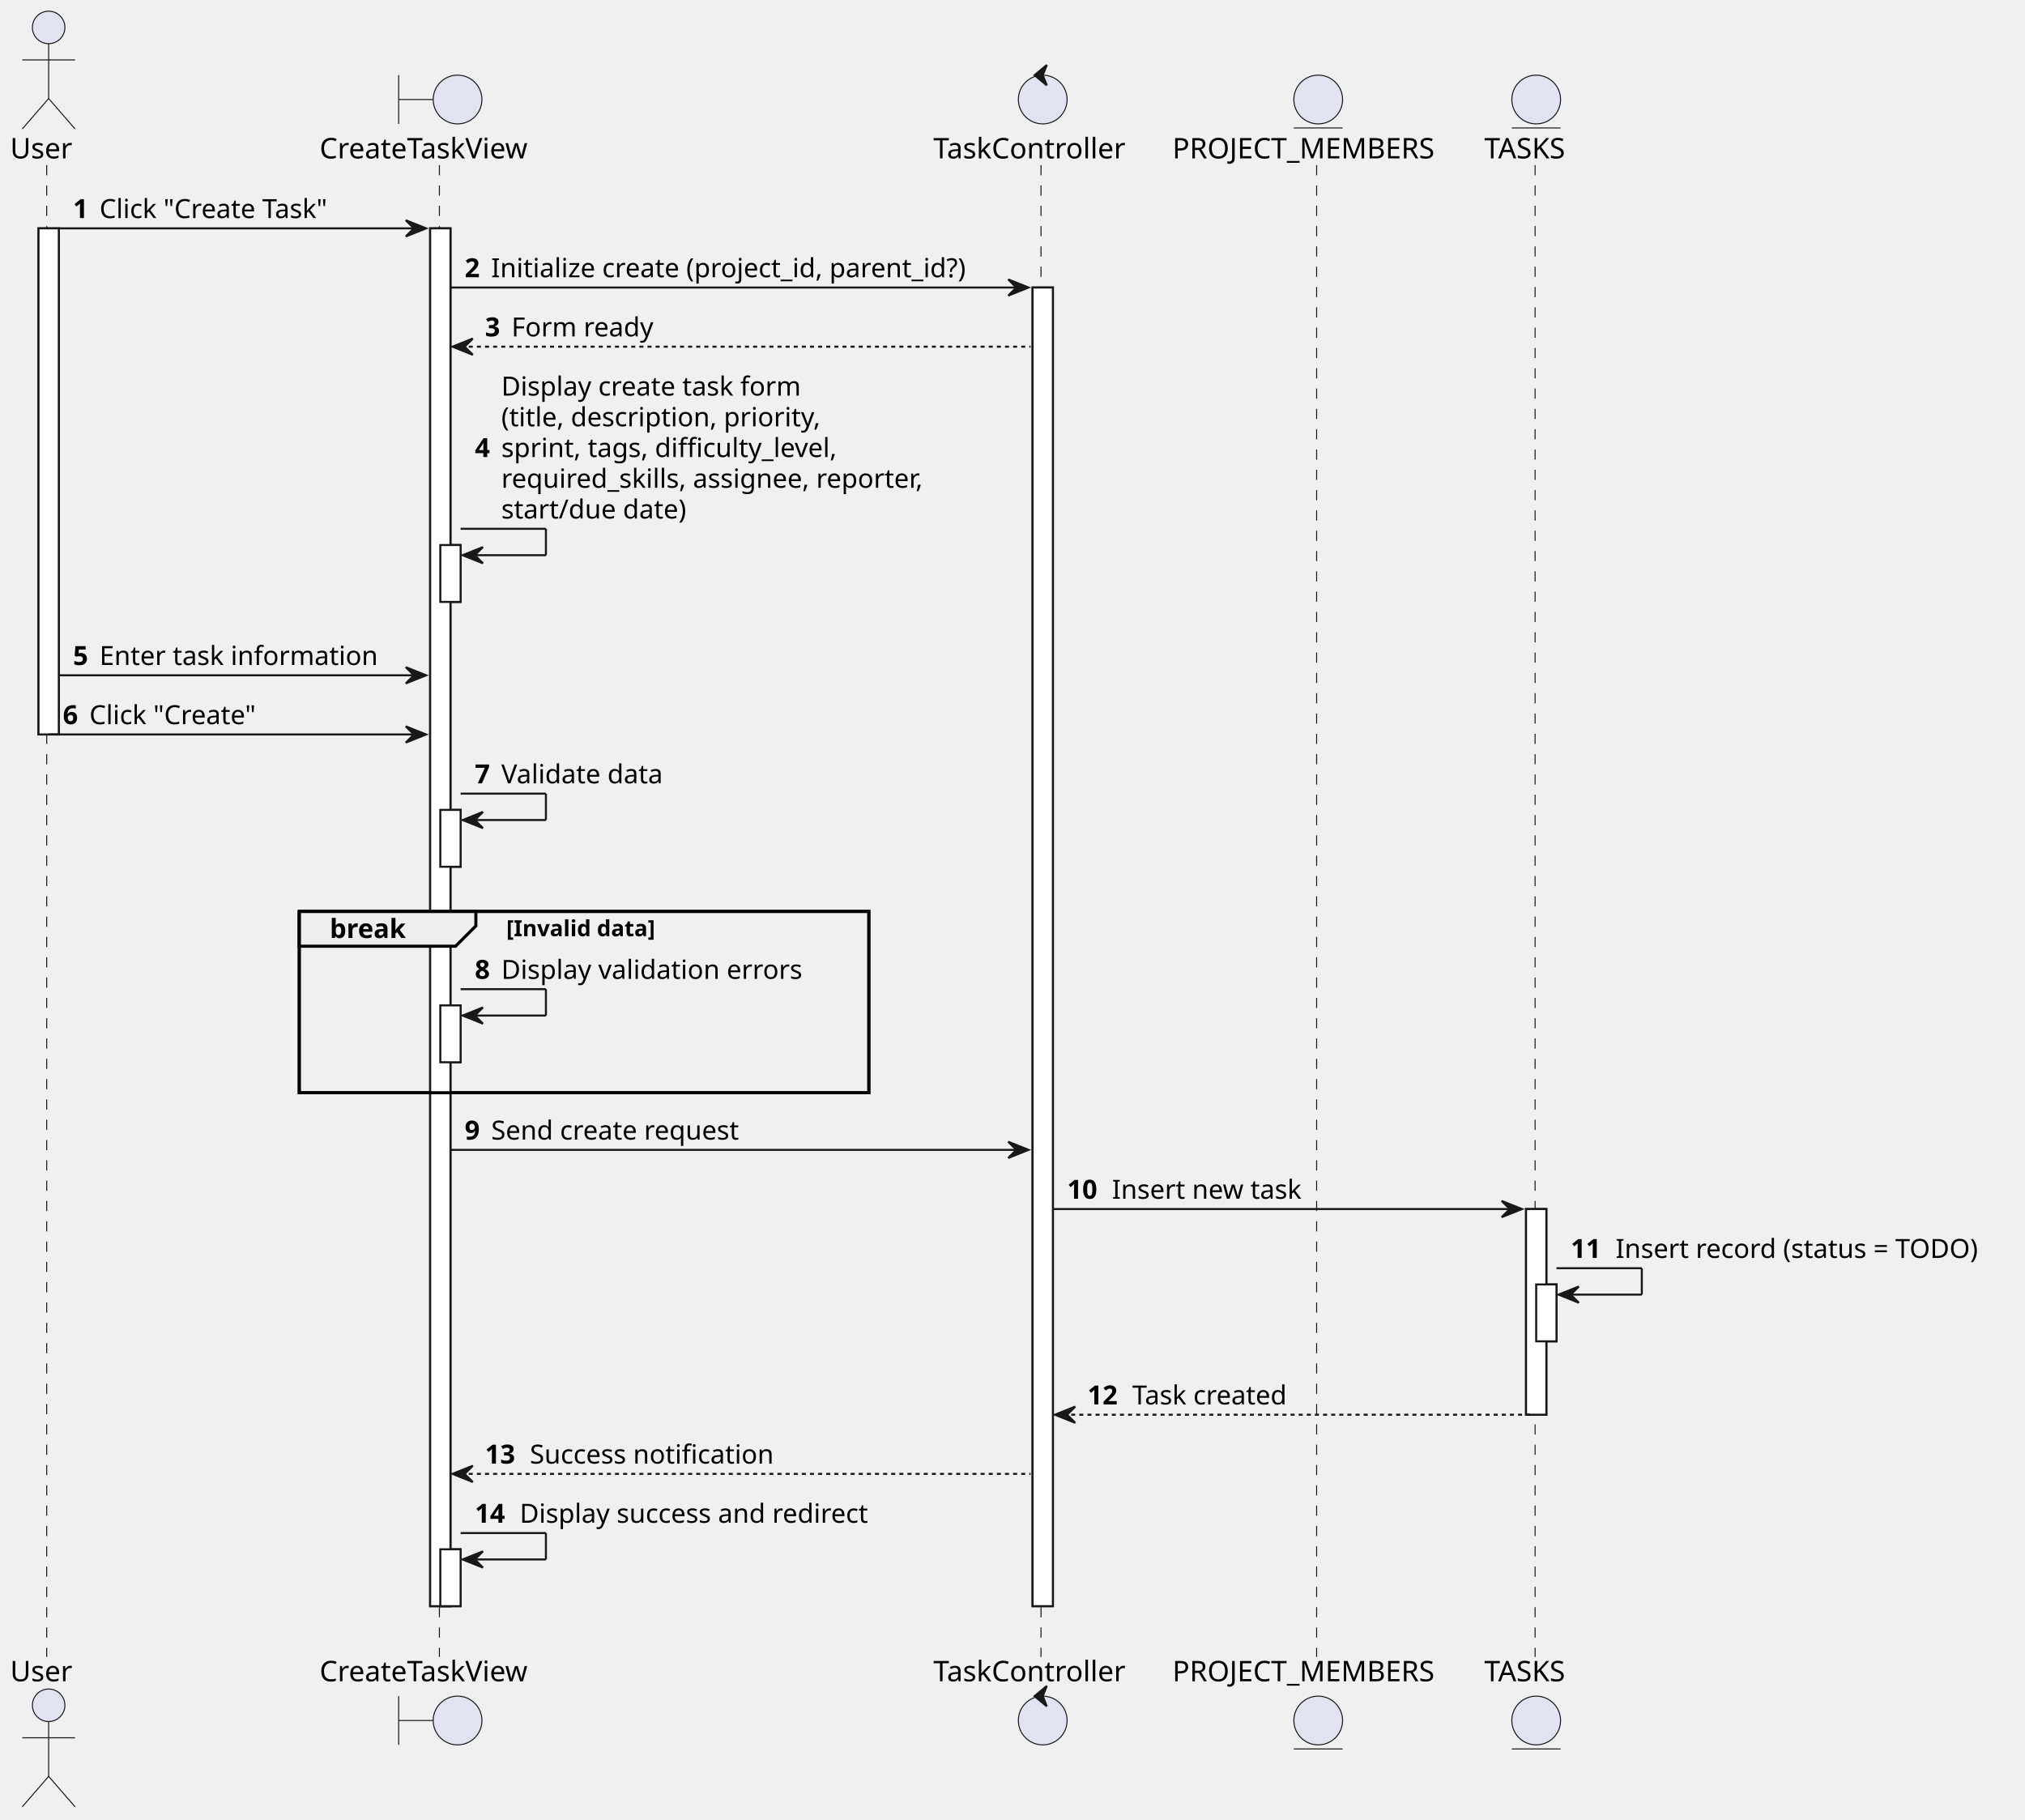
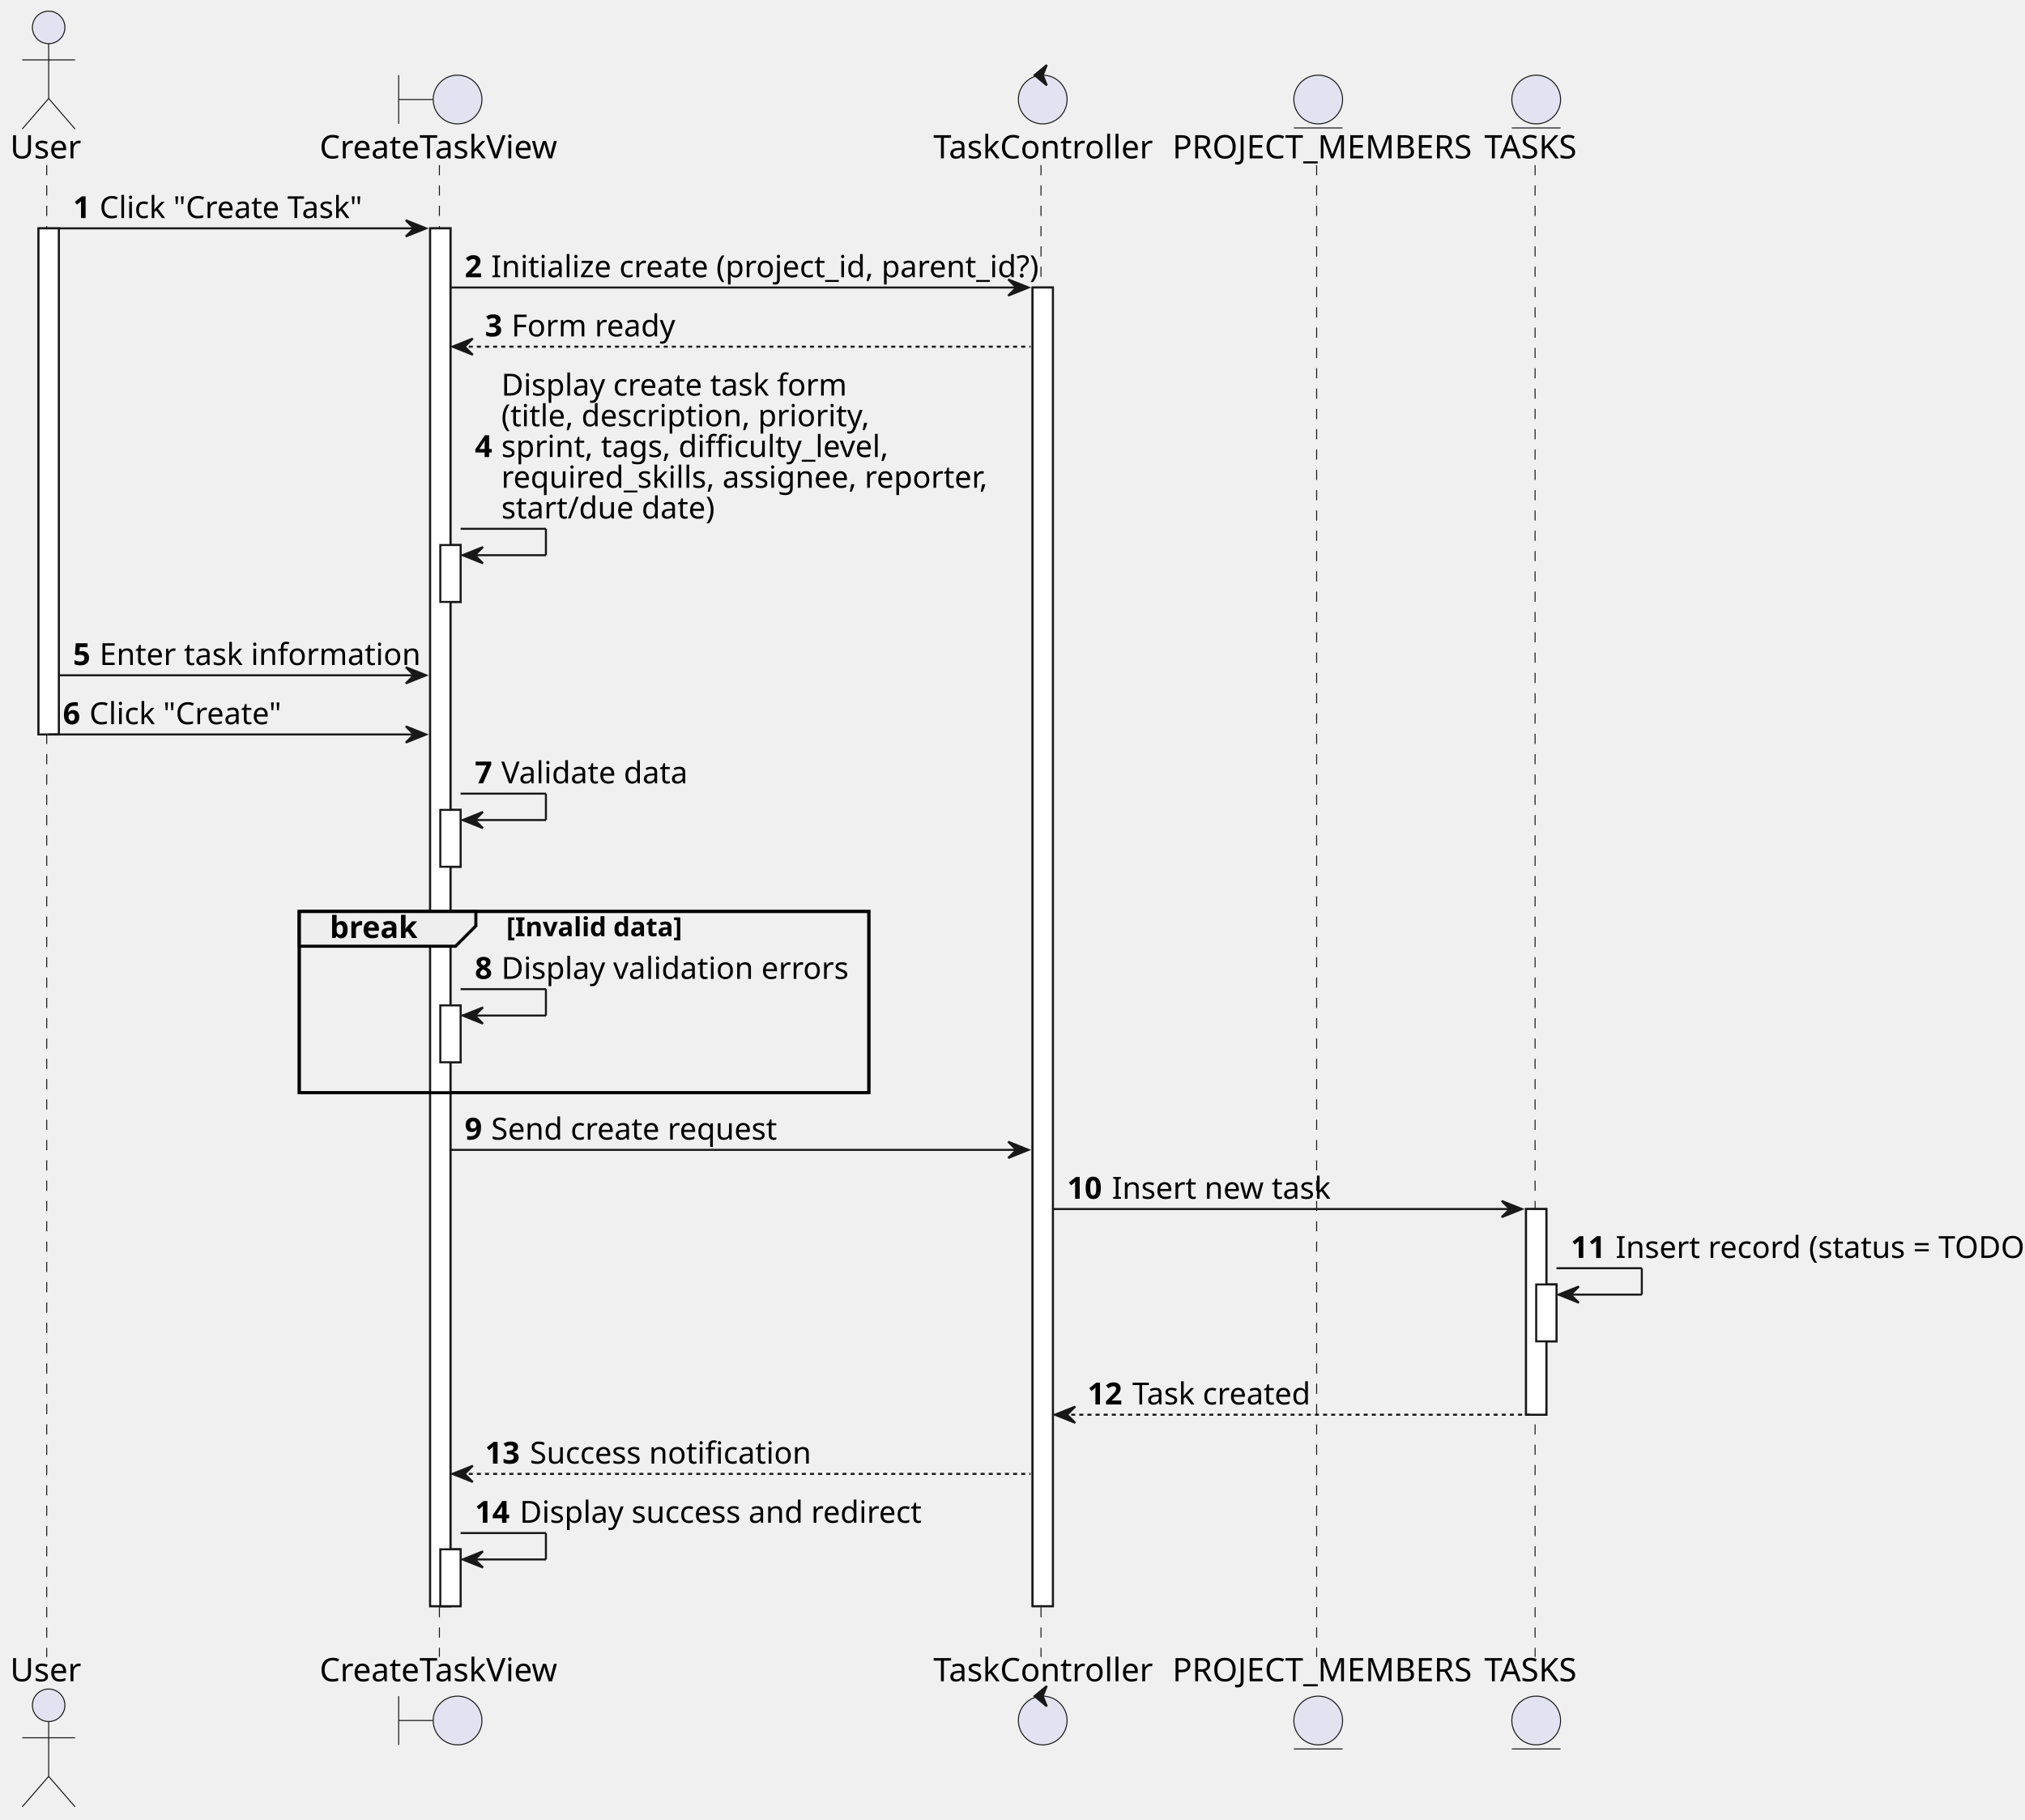
<svg xmlns="http://www.w3.org/2000/svg" contentStyleType="text/css" data-diagram-type="SEQUENCE" height="896px" preserveAspectRatio="none" style="width:997px;height:896px;background:#FFFFFF;" version="1.1" viewBox="0 0 997 896" width="997px" zoomAndPan="magnify">
  <defs />
  <g>
    <g>
      <rect fill="#FFFFFF" height="249.195" style="stroke:#181818;stroke-width:1;" width="10" x="18.955" y="112.43" />
    </g>
    <g>
      <rect fill="#FFFFFF" height="678.391" style="stroke:#181818;stroke-width:1;" width="10" x="211.781" y="112.43" />
    </g>
    <g>
      <rect fill="#FFFFFF" height="28" style="stroke:#181818;stroke-width:1;" width="10" x="216.781" y="268.359" />
    </g>
    <g>
      <rect fill="#FFFFFF" height="28" style="stroke:#181818;stroke-width:1;" width="10" x="216.781" y="398.758" />
    </g>
    <g>
      <rect fill="#FFFFFF" height="28" style="stroke:#181818;stroke-width:1;" width="10" x="216.781" y="495.023" />
    </g>
    <g>
      <rect fill="#FFFFFF" height="28" style="stroke:#181818;stroke-width:1;" width="10" x="216.781" y="762.82" />
    </g>
    <g>
      <rect fill="#FFFFFF" height="649.258" style="stroke:#181818;stroke-width:1;" width="10" x="508.386" y="141.562" />
    </g>
    <g>
      <rect fill="#FFFFFF" height="101.266" style="stroke:#181818;stroke-width:1;" width="10" x="751.34" y="595.289" />
    </g>
    <g>
      <rect fill="#FFFFFF" height="28" style="stroke:#181818;stroke-width:1;" width="10" x="756.34" y="632.422" />
    </g>
    <rect fill="none" height="89.266" style="stroke:#000000;stroke-width:1.5;" width="280.435" x="147.336" y="448.758" />
    <g class="participant-lifeline" data-entity-uid="part1" data-qualified-name="U" id="part1-lifeline">
      <g>
        <rect fill="#000000" fill-opacity="0" height="734.523" width="8" x="19.955" y="81.297" />
        <line style="stroke:#181818;stroke-width:0.5;stroke-dasharray:5,5;" x1="23" x2="23" y1="81.297" y2="815.82" />
      </g>
    </g>
    <g class="participant-lifeline" data-entity-uid="part2" data-qualified-name="CTV" id="part2-lifeline">
      <g>
        <rect fill="#000000" fill-opacity="0" height="734.523" width="8" x="212.781" y="81.297" />
        <line style="stroke:#181818;stroke-width:0.5;stroke-dasharray:5,5;" x1="216.336" x2="216.336" y1="81.297" y2="815.82" />
      </g>
    </g>
    <g class="participant-lifeline" data-entity-uid="part3" data-qualified-name="TC" id="part3-lifeline">
      <g>
        <rect fill="#000000" fill-opacity="0" height="734.523" width="8" x="509.386" y="81.297" />
        <line style="stroke:#181818;stroke-width:0.5;stroke-dasharray:5,5;" x1="512.534" x2="512.534" y1="81.297" y2="815.82" />
      </g>
    </g>
    <g class="participant-lifeline" data-entity-uid="part4" data-qualified-name="PM" id="part4-lifeline">
      <g>
        <rect fill="#000000" fill-opacity="0" height="734.523" width="8" x="645.019" y="81.297" />
        <line style="stroke:#181818;stroke-width:0.5;stroke-dasharray:5,5;" x1="648.239" x2="648.239" y1="81.297" y2="815.82" />
      </g>
    </g>
    <g class="participant-lifeline" data-entity-uid="part5" data-qualified-name="T" id="part5-lifeline">
      <g>
        <rect fill="#000000" fill-opacity="0" height="734.523" width="8" x="752.34" y="81.297" />
        <line style="stroke:#181818;stroke-width:0.5;stroke-dasharray:5,5;" x1="755.798" x2="755.798" y1="81.297" y2="815.82" />
      </g>
    </g>
    <g class="participant participant-head" data-entity-uid="part1" data-qualified-name="U" id="part1-head">
-       <text fill="#000000" font-family="sans-serif" font-size="14" lengthAdjust="spacing" textLength="31.91" x="5" y="77.995">User</text>
+       <text fill="#000000" font-family="sans-serif" font-size="16" lengthAdjust="spacing" textLength="31.91" x="5" y="77.995">User</text>
      <ellipse cx="23.955" cy="13.5" fill="#E2E2F0" rx="8" ry="8" style="stroke:#181818;stroke-width:0.5;" />
      <path d="M23.955,21.5 L23.955,48.5 M10.955,29.5 L36.955,29.5 M23.955,48.5 L10.955,63.5 M23.955,48.5 L36.955,63.5" fill="none" style="stroke:#181818;stroke-width:0.5;" />
    </g>
    <g class="participant participant-tail" data-entity-uid="part1" data-qualified-name="U" id="part1-tail">
-       <text fill="#000000" font-family="sans-serif" font-size="14" lengthAdjust="spacing" textLength="31.91" x="5" y="827.815">User</text>
+       <text fill="#000000" font-family="sans-serif" font-size="16" lengthAdjust="spacing" textLength="31.91" x="5" y="827.815">User</text>
      <ellipse cx="23.955" cy="839.617" fill="#E2E2F0" rx="8" ry="8" style="stroke:#181818;stroke-width:0.5;" />
      <path d="M23.955,847.617 L23.955,874.617 M10.955,855.617 L36.955,855.617 M23.955,874.617 L10.955,889.617 M23.955,874.617 L36.955,889.617" fill="none" style="stroke:#181818;stroke-width:0.5;" />
    </g>
    <g class="participant participant-head" data-entity-uid="part2" data-qualified-name="CTV" id="part2-head">
-       <text fill="#000000" font-family="sans-serif" font-size="14" lengthAdjust="spacing" textLength="112.889" x="157.336" y="77.995">CreateTaskView</text>
+       <text fill="#000000" font-family="sans-serif" font-size="16" lengthAdjust="spacing" textLength="112.889" x="157.336" y="77.995">CreateTaskView</text>
      <path d="M196.281,37 L196.281,61 M196.281,49 L213.281,49" fill="none" style="stroke:#181818;stroke-width:0.5;" />
      <ellipse cx="225.281" cy="49" fill="#E2E2F0" rx="12" ry="12" style="stroke:#181818;stroke-width:0.5;" />
    </g>
    <g class="participant participant-tail" data-entity-uid="part2" data-qualified-name="CTV" id="part2-tail">
-       <text fill="#000000" font-family="sans-serif" font-size="14" lengthAdjust="spacing" textLength="112.889" x="157.336" y="827.815">CreateTaskView</text>
+       <text fill="#000000" font-family="sans-serif" font-size="16" lengthAdjust="spacing" textLength="112.889" x="157.336" y="827.815">CreateTaskView</text>
      <path d="M196.281,835.117 L196.281,859.117 M196.281,847.117 L213.281,847.117" fill="none" style="stroke:#181818;stroke-width:0.5;" />
      <ellipse cx="225.281" cy="847.117" fill="#E2E2F0" rx="12" ry="12" style="stroke:#181818;stroke-width:0.5;" />
    </g>
    <g class="participant participant-head" data-entity-uid="part3" data-qualified-name="TC" id="part3-head">
-       <text fill="#000000" font-family="sans-serif" font-size="14" lengthAdjust="spacing" textLength="101.705" x="459.534" y="77.995">TaskController</text>
+       <text fill="#000000" font-family="sans-serif" font-size="16" lengthAdjust="spacing" textLength="101.705" x="459.534" y="77.995">TaskController</text>
      <ellipse cx="513.386" cy="49" fill="#E2E2F0" rx="12" ry="12" style="stroke:#181818;stroke-width:0.5;" />
      <polygon fill="#181818" points="509.386,37,515.386,32,513.386,37,515.386,42,509.386,37" style="stroke:#181818;stroke-width:1;" />
    </g>
    <g class="participant participant-tail" data-entity-uid="part3" data-qualified-name="TC" id="part3-tail">
-       <text fill="#000000" font-family="sans-serif" font-size="14" lengthAdjust="spacing" textLength="101.705" x="459.534" y="827.815">TaskController</text>
+       <text fill="#000000" font-family="sans-serif" font-size="16" lengthAdjust="spacing" textLength="101.705" x="459.534" y="827.815">TaskController</text>
      <ellipse cx="513.386" cy="847.117" fill="#E2E2F0" rx="12" ry="12" style="stroke:#181818;stroke-width:0.5;" />
      <polygon fill="#181818" points="509.386,835.117,515.386,830.117,513.386,835.117,515.386,840.117,509.386,835.117" style="stroke:#181818;stroke-width:1;" />
    </g>
    <g class="participant participant-head" data-entity-uid="part4" data-qualified-name="PM" id="part4-head">
-       <text fill="#000000" font-family="sans-serif" font-size="14" lengthAdjust="spacing" textLength="137.56" x="577.239" y="77.995">PROJECT_MEMBERS</text>
+       <text fill="#000000" font-family="sans-serif" font-size="16" lengthAdjust="spacing" textLength="137.56" x="577.239" y="77.995">PROJECT_MEMBERS</text>
      <ellipse cx="649.019" cy="49" fill="#E2E2F0" rx="12" ry="12" style="stroke:#181818;stroke-width:0.5;" />
      <line style="stroke:#181818;stroke-width:0.5;" x1="637.019" x2="661.019" y1="63" y2="63" />
    </g>
    <g class="participant participant-tail" data-entity-uid="part4" data-qualified-name="PM" id="part4-tail">
-       <text fill="#000000" font-family="sans-serif" font-size="14" lengthAdjust="spacing" textLength="137.56" x="577.239" y="827.815">PROJECT_MEMBERS</text>
+       <text fill="#000000" font-family="sans-serif" font-size="16" lengthAdjust="spacing" textLength="137.56" x="577.239" y="827.815">PROJECT_MEMBERS</text>
      <ellipse cx="649.019" cy="847.117" fill="#E2E2F0" rx="12" ry="12" style="stroke:#181818;stroke-width:0.5;" />
      <line style="stroke:#181818;stroke-width:0.5;" x1="637.019" x2="661.019" y1="861.117" y2="861.117" />
    </g>
    <g class="participant participant-head" data-entity-uid="part5" data-qualified-name="T" id="part5-head">
-       <text fill="#000000" font-family="sans-serif" font-size="14" lengthAdjust="spacing" textLength="45.083" x="730.798" y="77.995">TASKS</text>
+       <text fill="#000000" font-family="sans-serif" font-size="16" lengthAdjust="spacing" textLength="45.083" x="730.798" y="77.995">TASKS</text>
      <ellipse cx="756.34" cy="49" fill="#E2E2F0" rx="12" ry="12" style="stroke:#181818;stroke-width:0.5;" />
      <line style="stroke:#181818;stroke-width:0.5;" x1="744.34" x2="768.34" y1="63" y2="63" />
    </g>
    <g class="participant participant-tail" data-entity-uid="part5" data-qualified-name="T" id="part5-tail">
-       <text fill="#000000" font-family="sans-serif" font-size="14" lengthAdjust="spacing" textLength="45.083" x="730.798" y="827.815">TASKS</text>
+       <text fill="#000000" font-family="sans-serif" font-size="16" lengthAdjust="spacing" textLength="45.083" x="730.798" y="827.815">TASKS</text>
      <ellipse cx="756.34" cy="847.117" fill="#E2E2F0" rx="12" ry="12" style="stroke:#181818;stroke-width:0.5;" />
      <line style="stroke:#181818;stroke-width:0.5;" x1="744.34" x2="768.34" y1="861.117" y2="861.117" />
    </g>
    <g>
      <rect fill="#FFFFFF" height="249.195" style="stroke:#181818;stroke-width:1;" width="10" x="18.955" y="112.43" />
    </g>
    <g>
      <rect fill="#FFFFFF" height="678.391" style="stroke:#181818;stroke-width:1;" width="10" x="211.781" y="112.43" />
    </g>
    <g>
      <rect fill="#FFFFFF" height="28" style="stroke:#181818;stroke-width:1;" width="10" x="216.781" y="268.359" />
    </g>
    <g>
      <rect fill="#FFFFFF" height="28" style="stroke:#181818;stroke-width:1;" width="10" x="216.781" y="398.758" />
    </g>
    <g>
      <rect fill="#FFFFFF" height="28" style="stroke:#181818;stroke-width:1;" width="10" x="216.781" y="495.023" />
    </g>
    <g>
      <rect fill="#FFFFFF" height="28" style="stroke:#181818;stroke-width:1;" width="10" x="216.781" y="762.82" />
    </g>
    <g>
      <rect fill="#FFFFFF" height="649.258" style="stroke:#181818;stroke-width:1;" width="10" x="508.386" y="141.562" />
    </g>
    <g>
      <rect fill="#FFFFFF" height="101.266" style="stroke:#181818;stroke-width:1;" width="10" x="751.34" y="595.289" />
    </g>
    <g>
      <rect fill="#FFFFFF" height="28" style="stroke:#181818;stroke-width:1;" width="10" x="756.34" y="632.422" />
    </g>
    <g class="message" data-entity-1="part1" data-entity-2="part2" id="msg1">
      <polygon fill="#181818" points="199.781,108.43,209.781,112.43,199.781,116.43,203.781,112.43" style="stroke:#181818;stroke-width:1;" />
      <line style="stroke:#181818;stroke-width:1;" x1="28.955" x2="205.781" y1="112.43" y2="112.43" />
-       <text fill="#000000" font-family="sans-serif" font-size="13" font-weight="bold" lengthAdjust="spacing" textLength="9.045" x="35.955" y="107.364">1</text>
-       <text fill="#000000" font-family="sans-serif" font-size="13" lengthAdjust="spacing" textLength="124.89" x="49.001" y="107.364">Click "Create Task"</text>
+       <text fill="#000000" font-family="sans-serif" font-size="15" font-weight="bold" lengthAdjust="spacing" textLength="9.045" x="35.955" y="107.364">1</text>
+       <text fill="#000000" font-family="sans-serif" font-size="15" lengthAdjust="spacing" textLength="124.89" x="49.001" y="107.364">Click "Create Task"</text>
    </g>
    <g class="message" data-entity-1="part2" data-entity-2="part3" id="msg2">
      <polygon fill="#181818" points="496.386,137.562,506.386,141.562,496.386,145.562,500.386,141.562" style="stroke:#181818;stroke-width:1;" />
      <line style="stroke:#181818;stroke-width:1;" x1="221.781" x2="502.386" y1="141.562" y2="141.562" />
-       <text fill="#000000" font-family="sans-serif" font-size="13" font-weight="bold" lengthAdjust="spacing" textLength="9.045" x="228.781" y="136.497">2</text>
-       <text fill="#000000" font-family="sans-serif" font-size="13" lengthAdjust="spacing" textLength="254.56" x="241.826" y="136.497">Initialize create (project_id, parent_id?)</text>
+       <text fill="#000000" font-family="sans-serif" font-size="15" font-weight="bold" lengthAdjust="spacing" textLength="9.045" x="228.781" y="136.497">2</text>
+       <text fill="#000000" font-family="sans-serif" font-size="15" lengthAdjust="spacing" textLength="254.56" x="241.826" y="136.497">Initialize create (project_id, parent_id?)</text>
    </g>
    <g class="message" data-entity-1="part3" data-entity-2="part2" id="msg3">
      <polygon fill="#181818" points="232.781,166.695,222.781,170.695,232.781,174.695,228.781,170.695" style="stroke:#181818;stroke-width:1;" />
      <line style="stroke:#181818;stroke-width:1;stroke-dasharray:2,2;" x1="226.781" x2="507.386" y1="170.695" y2="170.695" />
-       <text fill="#000000" font-family="sans-serif" font-size="13" font-weight="bold" lengthAdjust="spacing" textLength="9.045" x="238.781" y="165.629">3</text>
-       <text fill="#000000" font-family="sans-serif" font-size="13" lengthAdjust="spacing" textLength="74.826" x="251.826" y="165.629">Form ready</text>
+       <text fill="#000000" font-family="sans-serif" font-size="15" font-weight="bold" lengthAdjust="spacing" textLength="9.045" x="238.781" y="165.629">3</text>
+       <text fill="#000000" font-family="sans-serif" font-size="15" lengthAdjust="spacing" textLength="74.826" x="251.826" y="165.629">Form ready</text>
    </g>
    <g class="message" data-entity-1="part2" data-entity-2="part2" id="msg4">
      <line style="stroke:#181818;stroke-width:1;" x1="226.781" x2="268.781" y1="260.359" y2="260.359" />
      <line style="stroke:#181818;stroke-width:1;" x1="268.781" x2="268.781" y1="260.359" y2="273.359" />
      <line style="stroke:#181818;stroke-width:1;" x1="227.781" x2="268.781" y1="273.359" y2="273.359" />
      <polygon fill="#181818" points="237.781,269.359,227.781,273.359,237.781,277.359,233.781,273.359" style="stroke:#181818;stroke-width:1;" />
-       <text fill="#000000" font-family="sans-serif" font-size="13" font-weight="bold" lengthAdjust="spacing" textLength="9.045" x="233.781" y="225.028">4</text>
-       <text fill="#000000" font-family="sans-serif" font-size="13" lengthAdjust="spacing" textLength="159.77" x="246.826" y="194.762">Display create task form</text>
-       <text fill="#000000" font-family="sans-serif" font-size="13" lengthAdjust="spacing" textLength="170.339" x="246.826" y="209.895">(title, description, priority,</text>
-       <text fill="#000000" font-family="sans-serif" font-size="13" lengthAdjust="spacing" textLength="179.899" x="246.826" y="225.028">sprint, tags, difficulty_level,</text>
-       <text fill="#000000" font-family="sans-serif" font-size="13" lengthAdjust="spacing" textLength="225.056" x="246.826" y="240.161">required_skills, assignee, reporter,</text>
-       <text fill="#000000" font-family="sans-serif" font-size="13" lengthAdjust="spacing" textLength="97.665" x="246.826" y="255.293">start/due date)</text>
+       <text fill="#000000" font-family="sans-serif" font-size="15" font-weight="bold" lengthAdjust="spacing" textLength="9.045" x="233.781" y="225.028">4</text>
+       <text fill="#000000" font-family="sans-serif" font-size="15" lengthAdjust="spacing" textLength="159.77" x="246.826" y="194.762">Display create task form</text>
+       <text fill="#000000" font-family="sans-serif" font-size="15" lengthAdjust="spacing" textLength="170.339" x="246.826" y="209.895">(title, description, priority,</text>
+       <text fill="#000000" font-family="sans-serif" font-size="15" lengthAdjust="spacing" textLength="179.899" x="246.826" y="225.028">sprint, tags, difficulty_level,</text>
+       <text fill="#000000" font-family="sans-serif" font-size="15" lengthAdjust="spacing" textLength="225.056" x="246.826" y="240.161">required_skills, assignee, reporter,</text>
+       <text fill="#000000" font-family="sans-serif" font-size="15" lengthAdjust="spacing" textLength="97.665" x="246.826" y="255.293">start/due date)</text>
    </g>
    <g class="message" data-entity-1="part1" data-entity-2="part2" id="msg5">
      <polygon fill="#181818" points="199.781,328.492,209.781,332.492,199.781,336.492,203.781,332.492" style="stroke:#181818;stroke-width:1;" />
      <line style="stroke:#181818;stroke-width:1;" x1="28.955" x2="205.781" y1="332.492" y2="332.492" />
-       <text fill="#000000" font-family="sans-serif" font-size="13" font-weight="bold" lengthAdjust="spacing" textLength="9.045" x="35.955" y="327.426">5</text>
-       <text fill="#000000" font-family="sans-serif" font-size="13" lengthAdjust="spacing" textLength="145.78" x="49.001" y="327.426">Enter task information</text>
+       <text fill="#000000" font-family="sans-serif" font-size="15" font-weight="bold" lengthAdjust="spacing" textLength="9.045" x="35.955" y="327.426">5</text>
+       <text fill="#000000" font-family="sans-serif" font-size="15" lengthAdjust="spacing" textLength="145.78" x="49.001" y="327.426">Enter task information</text>
    </g>
    <g class="message" data-entity-1="part1" data-entity-2="part2" id="msg6">
      <polygon fill="#181818" points="199.781,357.625,209.781,361.625,199.781,365.625,203.781,361.625" style="stroke:#181818;stroke-width:1;" />
      <line style="stroke:#181818;stroke-width:1;" x1="23.955" x2="205.781" y1="361.625" y2="361.625" />
-       <text fill="#000000" font-family="sans-serif" font-size="13" font-weight="bold" lengthAdjust="spacing" textLength="9.045" x="30.955" y="356.559">6</text>
-       <text fill="#000000" font-family="sans-serif" font-size="13" lengthAdjust="spacing" textLength="90.549" x="44.001" y="356.559">Click "Create"</text>
+       <text fill="#000000" font-family="sans-serif" font-size="15" font-weight="bold" lengthAdjust="spacing" textLength="9.045" x="30.955" y="356.559">6</text>
+       <text fill="#000000" font-family="sans-serif" font-size="15" lengthAdjust="spacing" textLength="90.549" x="44.001" y="356.559">Click "Create"</text>
    </g>
    <g class="message" data-entity-1="part2" data-entity-2="part2" id="msg7">
      <line style="stroke:#181818;stroke-width:1;" x1="226.781" x2="268.781" y1="390.758" y2="390.758" />
      <line style="stroke:#181818;stroke-width:1;" x1="268.781" x2="268.781" y1="390.758" y2="403.758" />
      <line style="stroke:#181818;stroke-width:1;" x1="227.781" x2="268.781" y1="403.758" y2="403.758" />
      <polygon fill="#181818" points="237.781,399.758,227.781,403.758,237.781,407.758,233.781,403.758" style="stroke:#181818;stroke-width:1;" />
-       <text fill="#000000" font-family="sans-serif" font-size="13" font-weight="bold" lengthAdjust="spacing" textLength="9.045" x="233.781" y="385.692">7</text>
-       <text fill="#000000" font-family="sans-serif" font-size="13" lengthAdjust="spacing" textLength="86.811" x="246.826" y="385.692">Validate data</text>
+       <text fill="#000000" font-family="sans-serif" font-size="15" font-weight="bold" lengthAdjust="spacing" textLength="9.045" x="233.781" y="385.692">7</text>
+       <text fill="#000000" font-family="sans-serif" font-size="15" lengthAdjust="spacing" textLength="86.811" x="246.826" y="385.692">Validate data</text>
    </g>
    <path d="M147.336,448.758 L234.288,448.758 L234.288,455.891 L224.288,465.891 L147.336,465.891 L147.336,448.758" fill="#EEEEEE" style="stroke:#000000;stroke-width:1.5;" />
    <rect fill="none" height="89.266" style="stroke:#000000;stroke-width:1.5;" width="280.435" x="147.336" y="448.758" />
-     <text fill="#000000" font-family="sans-serif" font-size="13" font-weight="bold" lengthAdjust="spacing" textLength="41.952" x="162.336" y="461.825">break</text>
-     <text fill="#000000" font-family="sans-serif" font-size="11" font-weight="bold" lengthAdjust="spacing" textLength="83.794" x="249.288" y="460.968">[Invalid data]</text>
+     <text fill="#000000" font-family="sans-serif" font-size="15" font-weight="bold" lengthAdjust="spacing" textLength="41.952" x="162.336" y="461.825">break</text>
+     <text fill="#000000" font-family="sans-serif" font-size="13" font-weight="bold" lengthAdjust="spacing" textLength="83.794" x="249.288" y="460.968">[Invalid data]</text>
    <g class="message" data-entity-1="part2" data-entity-2="part2" id="msg8">
      <line style="stroke:#181818;stroke-width:1;" x1="226.781" x2="268.781" y1="487.023" y2="487.023" />
      <line style="stroke:#181818;stroke-width:1;" x1="268.781" x2="268.781" y1="487.023" y2="500.023" />
      <line style="stroke:#181818;stroke-width:1;" x1="227.781" x2="268.781" y1="500.023" y2="500.023" />
      <polygon fill="#181818" points="237.781,496.023,227.781,500.023,237.781,504.023,233.781,500.023" style="stroke:#181818;stroke-width:1;" />
-       <text fill="#000000" font-family="sans-serif" font-size="13" font-weight="bold" lengthAdjust="spacing" textLength="9.045" x="233.781" y="481.957">8</text>
-       <text fill="#000000" font-family="sans-serif" font-size="13" lengthAdjust="spacing" textLength="158.945" x="246.826" y="481.957">Display validation errors</text>
+       <text fill="#000000" font-family="sans-serif" font-size="15" font-weight="bold" lengthAdjust="spacing" textLength="9.045" x="233.781" y="481.957">8</text>
+       <text fill="#000000" font-family="sans-serif" font-size="15" lengthAdjust="spacing" textLength="158.945" x="246.826" y="481.957">Display validation errors</text>
    </g>
    <g class="message" data-entity-1="part2" data-entity-2="part3" id="msg9">
      <polygon fill="#181818" points="496.386,562.156,506.386,566.156,496.386,570.156,500.386,566.156" style="stroke:#181818;stroke-width:1;" />
      <line style="stroke:#181818;stroke-width:1;" x1="221.781" x2="502.386" y1="566.156" y2="566.156" />
-       <text fill="#000000" font-family="sans-serif" font-size="13" font-weight="bold" lengthAdjust="spacing" textLength="9.045" x="228.781" y="561.09">9</text>
-       <text fill="#000000" font-family="sans-serif" font-size="13" lengthAdjust="spacing" textLength="132.26" x="241.826" y="561.09">Send create request</text>
+       <text fill="#000000" font-family="sans-serif" font-size="15" font-weight="bold" lengthAdjust="spacing" textLength="9.045" x="228.781" y="561.09">9</text>
+       <text fill="#000000" font-family="sans-serif" font-size="15" lengthAdjust="spacing" textLength="132.26" x="241.826" y="561.09">Send create request</text>
    </g>
    <g class="message" data-entity-1="part3" data-entity-2="part5" id="msg10">
      <polygon fill="#181818" points="739.34,591.289,749.34,595.289,739.34,599.289,743.34,595.289" style="stroke:#181818;stroke-width:1;" />
      <line style="stroke:#181818;stroke-width:1;" x1="518.386" x2="745.34" y1="595.289" y2="595.289" />
-       <text fill="#000000" font-family="sans-serif" font-size="13" font-weight="bold" lengthAdjust="spacing" textLength="18.091" x="525.386" y="590.223">10</text>
-       <text fill="#000000" font-family="sans-serif" font-size="13" lengthAdjust="spacing" textLength="99.785" x="547.477" y="590.223">Insert new task</text>
+       <text fill="#000000" font-family="sans-serif" font-size="15" font-weight="bold" lengthAdjust="spacing" textLength="18.091" x="525.386" y="590.223">10</text>
+       <text fill="#000000" font-family="sans-serif" font-size="15" lengthAdjust="spacing" textLength="99.785" x="547.477" y="590.223">Insert new task</text>
    </g>
    <g class="message" data-entity-1="part5" data-entity-2="part5" id="msg11">
      <line style="stroke:#181818;stroke-width:1;" x1="766.34" x2="808.34" y1="624.422" y2="624.422" />
      <line style="stroke:#181818;stroke-width:1;" x1="808.34" x2="808.34" y1="624.422" y2="637.422" />
      <line style="stroke:#181818;stroke-width:1;" x1="767.34" x2="808.34" y1="637.422" y2="637.422" />
      <polygon fill="#181818" points="777.34,633.422,767.34,637.422,777.34,641.422,773.34,637.422" style="stroke:#181818;stroke-width:1;" />
-       <text fill="#000000" font-family="sans-serif" font-size="13" font-weight="bold" lengthAdjust="spacing" textLength="18.091" x="773.34" y="619.356">11</text>
-       <text fill="#000000" font-family="sans-serif" font-size="13" lengthAdjust="spacing" textLength="195.254" x="795.431" y="619.356">Insert record (status = TODO)</text>
+       <text fill="#000000" font-family="sans-serif" font-size="15" font-weight="bold" lengthAdjust="spacing" textLength="18.091" x="773.34" y="619.356">11</text>
+       <text fill="#000000" font-family="sans-serif" font-size="15" lengthAdjust="spacing" textLength="195.254" x="795.431" y="619.356">Insert record (status = TODO)</text>
    </g>
    <g class="message" data-entity-1="part5" data-entity-2="part3" id="msg12">
      <polygon fill="#181818" points="529.386,692.555,519.386,696.555,529.386,700.555,525.386,696.555" style="stroke:#181818;stroke-width:1;" />
      <line style="stroke:#181818;stroke-width:1;stroke-dasharray:2,2;" x1="523.386" x2="755.34" y1="696.555" y2="696.555" />
-       <text fill="#000000" font-family="sans-serif" font-size="13" font-weight="bold" lengthAdjust="spacing" textLength="18.091" x="535.386" y="691.489">12</text>
-       <text fill="#000000" font-family="sans-serif" font-size="13" lengthAdjust="spacing" textLength="84.144" x="557.477" y="691.489">Task created</text>
+       <text fill="#000000" font-family="sans-serif" font-size="15" font-weight="bold" lengthAdjust="spacing" textLength="18.091" x="535.386" y="691.489">12</text>
+       <text fill="#000000" font-family="sans-serif" font-size="15" lengthAdjust="spacing" textLength="84.144" x="557.477" y="691.489">Task created</text>
    </g>
    <g class="message" data-entity-1="part3" data-entity-2="part2" id="msg13">
      <polygon fill="#181818" points="232.781,721.688,222.781,725.688,232.781,729.688,228.781,725.688" style="stroke:#181818;stroke-width:1;" />
      <line style="stroke:#181818;stroke-width:1;stroke-dasharray:2,2;" x1="226.781" x2="507.386" y1="725.688" y2="725.688" />
-       <text fill="#000000" font-family="sans-serif" font-size="13" font-weight="bold" lengthAdjust="spacing" textLength="18.091" x="238.781" y="720.622">13</text>
-       <text fill="#000000" font-family="sans-serif" font-size="13" lengthAdjust="spacing" textLength="129.568" x="260.872" y="720.622">Success notification</text>
+       <text fill="#000000" font-family="sans-serif" font-size="15" font-weight="bold" lengthAdjust="spacing" textLength="18.091" x="238.781" y="720.622">13</text>
+       <text fill="#000000" font-family="sans-serif" font-size="15" lengthAdjust="spacing" textLength="129.568" x="260.872" y="720.622">Success notification</text>
    </g>
    <g class="message" data-entity-1="part2" data-entity-2="part2" id="msg14">
      <line style="stroke:#181818;stroke-width:1;" x1="226.781" x2="268.781" y1="754.82" y2="754.82" />
      <line style="stroke:#181818;stroke-width:1;" x1="268.781" x2="268.781" y1="754.82" y2="767.82" />
      <line style="stroke:#181818;stroke-width:1;" x1="227.781" x2="268.781" y1="767.82" y2="767.82" />
      <polygon fill="#181818" points="237.781,763.82,227.781,767.82,237.781,771.82,233.781,767.82" style="stroke:#181818;stroke-width:1;" />
-       <text fill="#000000" font-family="sans-serif" font-size="13" font-weight="bold" lengthAdjust="spacing" textLength="18.091" x="233.781" y="749.754">14</text>
-       <text fill="#000000" font-family="sans-serif" font-size="13" lengthAdjust="spacing" textLength="186.418" x="255.872" y="749.754">Display success and redirect</text>
+       <text fill="#000000" font-family="sans-serif" font-size="15" font-weight="bold" lengthAdjust="spacing" textLength="18.091" x="233.781" y="749.754">14</text>
+       <text fill="#000000" font-family="sans-serif" font-size="15" lengthAdjust="spacing" textLength="186.418" x="255.872" y="749.754">Display success and redirect</text>
    </g>
  </g>
</svg>
